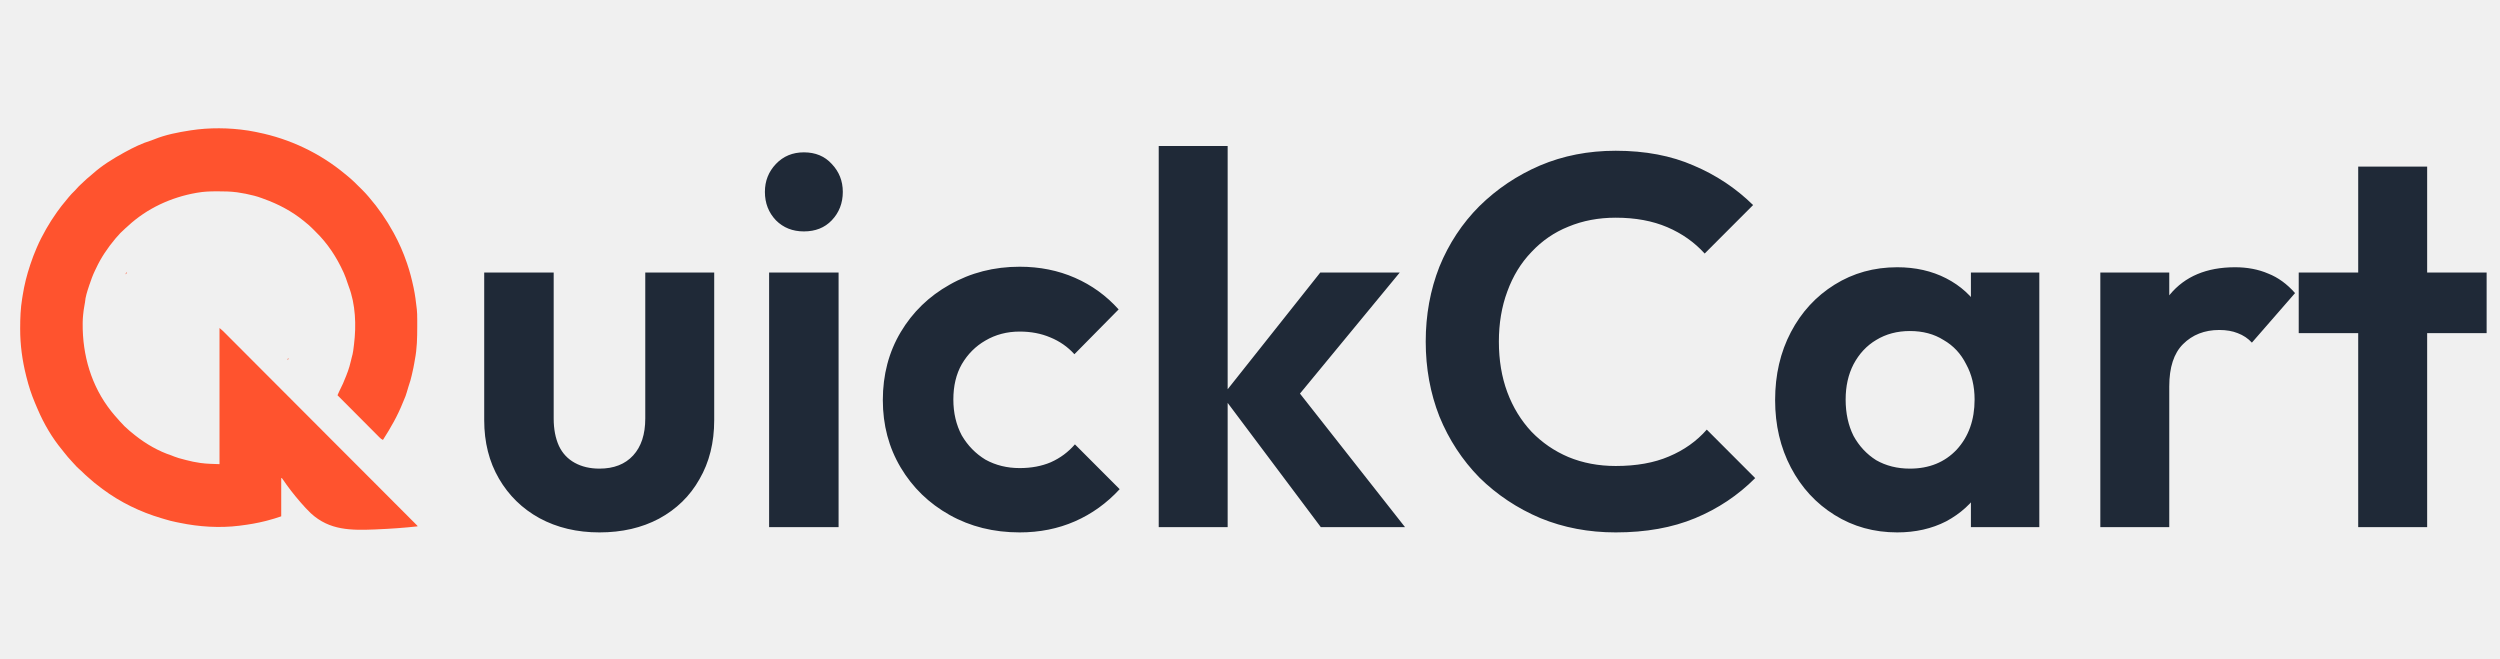
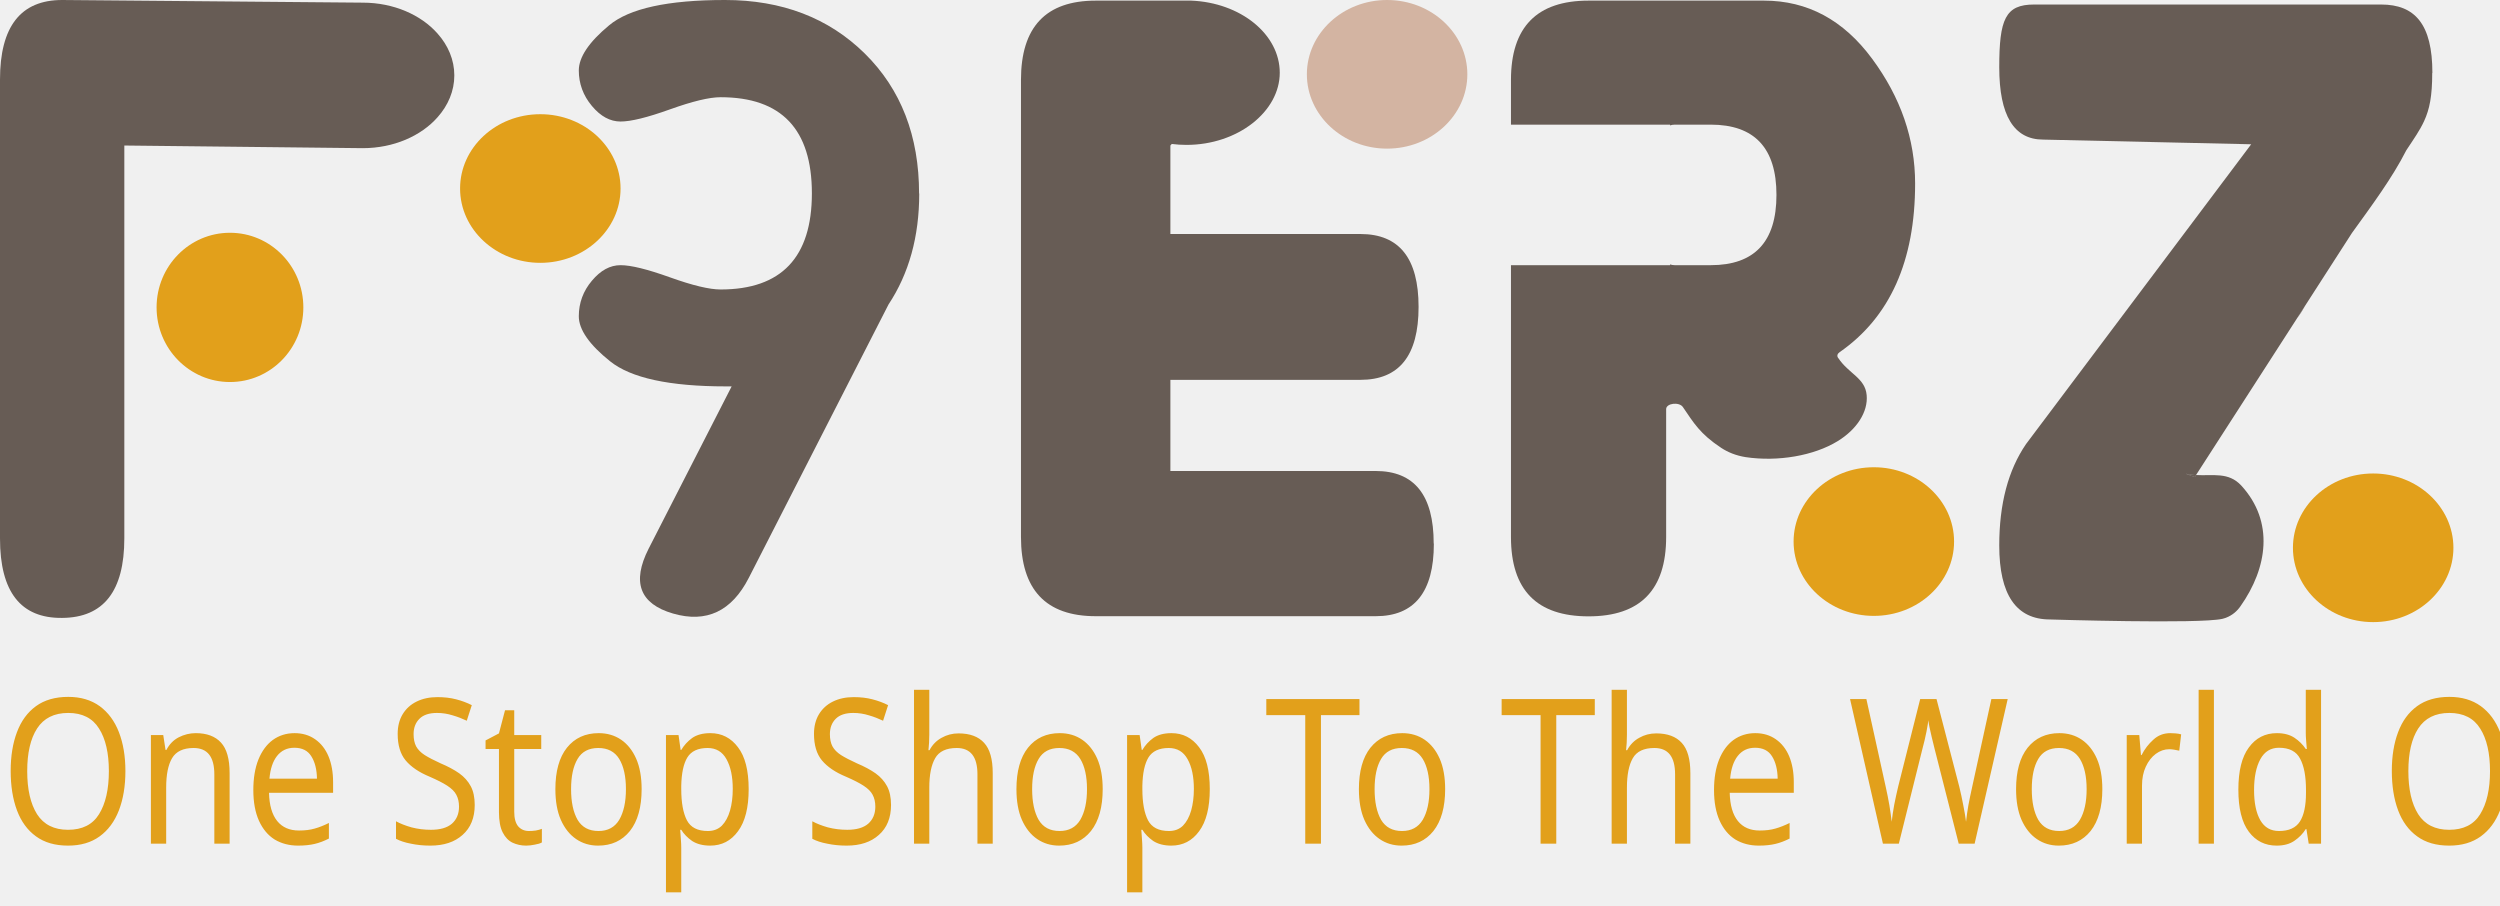
- <svg xmlns="http://www.w3.org/2000/svg" width="129" height="34" viewBox="0 0 129 34" fill="none">
-   <path d="M30.933 27.472C29.774 27.472 28.742 27.227 27.837 26.737C26.95 26.248 26.253 25.568 25.746 24.697C25.239 23.827 24.985 22.821 24.985 21.678V14.062H28.57V21.597C28.57 22.141 28.661 22.612 28.842 23.011C29.023 23.392 29.294 23.682 29.656 23.881C30.019 24.081 30.444 24.181 30.933 24.181C31.675 24.181 32.255 23.954 32.671 23.501C33.087 23.047 33.296 22.413 33.296 21.597V14.062H36.853V21.678C36.853 22.839 36.6 23.854 36.093 24.725C35.604 25.595 34.907 26.275 34.002 26.765C33.115 27.236 32.092 27.472 30.933 27.472ZM39.686 27.2V14.062H43.271V27.2H39.686ZM41.479 11.941C40.9 11.941 40.42 11.75 40.039 11.369C39.659 10.97 39.469 10.481 39.469 9.901C39.469 9.338 39.659 8.858 40.039 8.459C40.42 8.06 40.9 7.861 41.479 7.861C42.076 7.861 42.556 8.06 42.918 8.459C43.298 8.858 43.489 9.338 43.489 9.901C43.489 10.481 43.298 10.97 42.918 11.369C42.556 11.75 42.076 11.941 41.479 11.941ZM52.615 27.472C51.275 27.472 50.071 27.173 49.003 26.574C47.935 25.976 47.093 25.16 46.477 24.126C45.862 23.093 45.554 21.932 45.554 20.645C45.554 19.339 45.862 18.169 46.477 17.136C47.093 16.102 47.935 15.286 49.003 14.688C50.089 14.071 51.293 13.763 52.615 13.763C53.647 13.763 54.597 13.953 55.466 14.334C56.336 14.715 57.087 15.259 57.721 15.966L55.439 18.278C55.095 17.897 54.679 17.607 54.19 17.408C53.719 17.208 53.194 17.109 52.615 17.109C51.963 17.109 51.375 17.263 50.85 17.571C50.343 17.861 49.935 18.269 49.627 18.795C49.338 19.303 49.193 19.91 49.193 20.617C49.193 21.306 49.338 21.923 49.627 22.467C49.935 22.993 50.343 23.41 50.85 23.718C51.375 24.008 51.963 24.153 52.615 24.153C53.212 24.153 53.746 24.054 54.217 23.854C54.706 23.637 55.122 23.328 55.466 22.929L57.775 25.241C57.105 25.967 56.336 26.52 55.466 26.901C54.597 27.281 53.647 27.472 52.615 27.472ZM68.154 27.2L63.076 20.427L68.127 14.062H72.228L66.308 21.243L66.443 19.502L72.499 27.2H68.154ZM59.79 27.2V7.534H63.347V27.2H59.79ZM83.371 27.472C81.977 27.472 80.683 27.227 79.488 26.737C78.293 26.23 77.243 25.532 76.338 24.643C75.45 23.736 74.762 22.685 74.273 21.488C73.803 20.291 73.567 19.003 73.567 17.625C73.567 16.247 73.803 14.96 74.273 13.763C74.762 12.566 75.45 11.524 76.338 10.635C77.243 9.746 78.284 9.048 79.461 8.541C80.656 8.033 81.959 7.779 83.371 7.779C84.892 7.779 86.232 8.033 87.391 8.541C88.549 9.03 89.572 9.71 90.46 10.581L87.961 13.083C87.436 12.503 86.793 12.049 86.033 11.723C85.272 11.397 84.385 11.233 83.371 11.233C82.484 11.233 81.669 11.387 80.927 11.696C80.203 11.986 79.569 12.421 79.026 13.001C78.483 13.563 78.067 14.243 77.777 15.041C77.487 15.821 77.342 16.682 77.342 17.625C77.342 18.586 77.487 19.457 77.777 20.237C78.067 21.016 78.483 21.696 79.026 22.277C79.569 22.839 80.203 23.274 80.927 23.582C81.669 23.89 82.484 24.045 83.371 24.045C84.44 24.045 85.354 23.881 86.114 23.555C86.893 23.229 87.545 22.766 88.07 22.168L90.568 24.67C89.681 25.559 88.649 26.248 87.472 26.737C86.295 27.227 84.928 27.472 83.371 27.472ZM97.897 27.472C96.702 27.472 95.625 27.173 94.665 26.574C93.705 25.976 92.954 25.16 92.411 24.126C91.868 23.093 91.596 21.932 91.596 20.645C91.596 19.339 91.868 18.169 92.411 17.136C92.954 16.102 93.705 15.286 94.665 14.688C95.625 14.089 96.702 13.79 97.897 13.79C98.838 13.79 99.68 13.981 100.422 14.361C101.165 14.742 101.753 15.277 102.188 15.966C102.64 16.637 102.885 17.399 102.921 18.251V22.984C102.885 23.854 102.64 24.625 102.188 25.296C101.753 25.967 101.165 26.502 100.422 26.901C99.68 27.281 98.838 27.472 97.897 27.472ZM98.549 24.181C99.544 24.181 100.35 23.854 100.966 23.201C101.581 22.53 101.889 21.669 101.889 20.617C101.889 19.928 101.744 19.321 101.454 18.795C101.183 18.251 100.794 17.834 100.287 17.544C99.798 17.235 99.219 17.081 98.549 17.081C97.897 17.081 97.317 17.235 96.81 17.544C96.322 17.834 95.932 18.251 95.643 18.795C95.371 19.321 95.235 19.928 95.235 20.617C95.235 21.325 95.371 21.95 95.643 22.494C95.932 23.02 96.322 23.437 96.81 23.745C97.317 24.035 97.897 24.181 98.549 24.181ZM101.699 27.2V23.664L102.269 20.454L101.699 17.299V14.062H105.229V27.2H101.699ZM108.377 27.2V14.062H111.934V27.2H108.377ZM111.934 19.937L110.549 19.013C110.712 17.399 111.183 16.129 111.962 15.205C112.74 14.262 113.863 13.79 115.329 13.79C115.963 13.79 116.533 13.899 117.04 14.117C117.547 14.316 118.009 14.652 118.425 15.123L116.198 17.68C115.999 17.462 115.755 17.299 115.465 17.19C115.194 17.081 114.877 17.027 114.515 17.027C113.754 17.027 113.129 17.272 112.641 17.761C112.17 18.233 111.934 18.958 111.934 19.937ZM121.683 27.2V8.595H125.241V27.2H121.683ZM118.614 17.19V14.062H128.31V17.19H118.614Z" fill="#1F2937" />
-   <mask id="mask0_3277_1003" style="mask-type:luminance" maskUnits="userSpaceOnUse" x="0" y="5" width="23" height="24">
-     <path d="M22.632 5.667H0V28.334H22.632V5.667Z" fill="white" />
-   </mask>
-   <g mask="url(#mask0_3277_1003)">
-     <path d="M12.769 6.732C12.791 6.735 12.814 6.739 12.837 6.742C12.953 6.76 13.067 6.781 13.181 6.805C13.225 6.815 13.269 6.824 13.313 6.833C14.947 7.163 16.503 7.897 17.787 8.964C17.819 8.991 17.852 9.018 17.886 9.044C18.155 9.259 18.399 9.504 18.643 9.748C18.662 9.766 18.68 9.785 18.7 9.805C18.807 9.912 18.909 10.021 19.007 10.137C19.022 10.154 19.022 10.154 19.037 10.172C19.521 10.733 19.942 11.339 20.297 11.99C20.309 12.011 20.32 12.031 20.332 12.053C20.591 12.53 20.811 13.027 20.986 13.542C20.993 13.563 21.001 13.585 21.009 13.607C21.142 13.996 21.244 14.389 21.33 14.791C21.334 14.812 21.339 14.832 21.343 14.853C21.418 15.202 21.462 15.557 21.502 15.912C21.504 15.927 21.506 15.943 21.508 15.959C21.526 16.117 21.527 16.274 21.528 16.434C21.528 16.463 21.528 16.493 21.529 16.523C21.529 16.617 21.529 16.712 21.529 16.806C21.529 16.822 21.529 16.838 21.529 16.855C21.53 17.424 21.519 17.984 21.41 18.545C21.397 18.615 21.385 18.684 21.374 18.754C21.349 18.909 21.314 19.061 21.28 19.213C21.268 19.263 21.257 19.312 21.246 19.362C21.205 19.545 21.156 19.721 21.093 19.898C21.079 19.945 21.064 19.991 21.05 20.037C21.043 20.06 21.036 20.084 21.029 20.108C21.014 20.155 21 20.204 20.986 20.252C20.95 20.373 20.912 20.489 20.858 20.603C20.836 20.652 20.816 20.701 20.796 20.751C20.523 21.442 20.16 22.077 19.76 22.7C19.684 22.667 19.636 22.624 19.578 22.566C19.558 22.547 19.539 22.527 19.52 22.508C19.499 22.487 19.478 22.465 19.457 22.444C19.434 22.422 19.412 22.399 19.39 22.377C19.329 22.317 19.269 22.256 19.209 22.195C19.146 22.132 19.083 22.069 19.02 22.006C18.9 21.886 18.781 21.766 18.662 21.646C18.526 21.509 18.39 21.373 18.254 21.236C17.974 20.956 17.695 20.675 17.415 20.394C17.443 20.323 17.473 20.255 17.508 20.187C17.643 19.924 17.763 19.659 17.867 19.381C17.872 19.367 17.877 19.353 17.883 19.339C17.893 19.311 17.904 19.283 17.914 19.255C17.927 19.222 17.939 19.189 17.952 19.156C18.012 18.996 18.055 18.833 18.095 18.666C18.102 18.64 18.108 18.614 18.115 18.587C18.127 18.536 18.14 18.485 18.152 18.434C18.164 18.384 18.177 18.334 18.191 18.285C18.222 18.16 18.234 18.032 18.25 17.905C18.255 17.86 18.261 17.815 18.267 17.77C18.388 16.792 18.35 15.698 17.991 14.769C17.968 14.709 17.948 14.648 17.928 14.587C17.872 14.414 17.813 14.246 17.738 14.08C17.73 14.064 17.723 14.048 17.716 14.032C17.369 13.269 16.899 12.554 16.297 11.968C16.244 11.916 16.192 11.863 16.14 11.81C16.013 11.68 15.88 11.564 15.737 11.451C15.715 11.433 15.694 11.416 15.671 11.397C15.06 10.899 14.363 10.532 13.624 10.266C13.584 10.252 13.544 10.237 13.504 10.222C13.382 10.176 13.26 10.137 13.134 10.104C13.117 10.1 13.1 10.095 13.082 10.091C12.812 10.022 12.543 9.966 12.267 9.928C12.249 9.925 12.23 9.923 12.211 9.92C11.89 9.878 11.569 9.873 11.245 9.873C11.223 9.873 11.2 9.873 11.177 9.873C10.843 9.873 10.517 9.883 10.187 9.943C10.169 9.946 10.151 9.949 10.132 9.952C8.828 10.18 7.579 10.755 6.604 11.661C6.56 11.703 6.514 11.743 6.467 11.783C6.289 11.938 6.122 12.11 5.971 12.292C5.961 12.303 5.952 12.315 5.942 12.327C5.555 12.79 5.212 13.295 4.958 13.844C4.938 13.888 4.916 13.932 4.894 13.976C4.78 14.213 4.693 14.459 4.609 14.709C4.604 14.726 4.598 14.742 4.593 14.758C4.5 15.034 4.407 15.319 4.384 15.61C4.379 15.658 4.369 15.704 4.359 15.752C4.327 15.904 4.31 16.059 4.293 16.214C4.291 16.23 4.29 16.246 4.288 16.262C4.275 16.386 4.268 16.508 4.267 16.632C4.266 16.651 4.266 16.669 4.266 16.689C4.251 18.324 4.709 19.918 5.734 21.213C5.752 21.235 5.769 21.257 5.787 21.279C5.88 21.395 5.977 21.506 6.076 21.615C6.116 21.66 6.155 21.705 6.194 21.75C6.343 21.921 6.507 22.08 6.681 22.226C6.699 22.241 6.716 22.255 6.734 22.27C6.795 22.321 6.856 22.37 6.918 22.42C6.938 22.436 6.959 22.453 6.98 22.47C7.535 22.91 8.18 23.282 8.853 23.503C8.9 23.52 8.945 23.539 8.99 23.558C9.141 23.62 9.298 23.659 9.456 23.7C9.509 23.714 9.562 23.728 9.615 23.742C9.847 23.804 10.079 23.851 10.316 23.885C10.331 23.887 10.345 23.889 10.36 23.891C10.682 23.937 11 23.938 11.327 23.95C11.327 21.631 11.327 19.313 11.327 16.925C11.497 17.07 11.497 17.07 11.561 17.135C11.576 17.149 11.591 17.164 11.606 17.179C11.63 17.203 11.63 17.203 11.654 17.227C11.671 17.244 11.688 17.262 11.706 17.279C11.763 17.337 11.821 17.395 11.878 17.452C11.92 17.494 11.962 17.536 12.003 17.577C12.094 17.668 12.184 17.759 12.275 17.849C12.409 17.984 12.544 18.119 12.679 18.254C12.919 18.495 13.16 18.736 13.4 18.977C13.611 19.187 13.821 19.398 14.031 19.609C14.052 19.63 14.052 19.63 14.073 19.651C14.13 19.708 14.187 19.764 14.243 19.821C14.774 20.353 15.305 20.885 15.836 21.417C16.308 21.89 16.78 22.363 17.252 22.836C17.783 23.367 18.313 23.898 18.843 24.429C18.899 24.485 18.956 24.542 19.012 24.599C19.026 24.613 19.04 24.627 19.055 24.641C19.265 24.852 19.475 25.062 19.686 25.273C19.924 25.512 20.163 25.752 20.402 25.991C20.536 26.125 20.67 26.259 20.804 26.393C20.893 26.483 20.982 26.572 21.072 26.662C21.122 26.713 21.173 26.764 21.224 26.815C21.279 26.869 21.334 26.924 21.389 26.979C21.404 26.995 21.421 27.011 21.437 27.028C21.452 27.042 21.466 27.057 21.481 27.072C21.5 27.09 21.5 27.09 21.519 27.11C21.545 27.139 21.545 27.139 21.545 27.16C20.845 27.237 20.145 27.287 19.441 27.315C19.415 27.316 19.39 27.317 19.363 27.319C18.113 27.369 17.003 27.372 16.042 26.487C15.854 26.309 15.681 26.119 15.511 25.923C15.492 25.901 15.492 25.901 15.473 25.878C15.154 25.51 14.858 25.127 14.585 24.724C14.557 24.68 14.557 24.68 14.511 24.661C14.511 25.315 14.511 25.969 14.511 26.643C14.271 26.724 14.036 26.8 13.792 26.861C13.763 26.869 13.734 26.876 13.705 26.884C13.281 26.991 12.858 27.064 12.424 27.117C12.398 27.121 12.372 27.124 12.345 27.128C11.34 27.253 10.271 27.185 9.281 26.979C9.223 26.967 9.164 26.956 9.106 26.944C8.899 26.904 8.699 26.852 8.498 26.789C8.438 26.77 8.379 26.753 8.319 26.736C7.247 26.42 6.201 25.914 5.304 25.243C5.276 25.221 5.247 25.2 5.218 25.179C4.983 25.005 4.757 24.823 4.542 24.625C4.494 24.581 4.446 24.539 4.397 24.496C4.323 24.432 4.254 24.364 4.186 24.294C4.144 24.253 4.102 24.216 4.058 24.179C3.975 24.107 3.904 24.029 3.832 23.947C3.792 23.902 3.752 23.858 3.711 23.815C3.572 23.668 3.442 23.518 3.319 23.358C3.281 23.307 3.241 23.258 3.201 23.209C2.691 22.595 2.262 21.862 1.949 21.127C1.94 21.106 1.93 21.084 1.921 21.063C1.891 20.991 1.86 20.92 1.83 20.848C1.82 20.824 1.81 20.8 1.799 20.775C1.618 20.346 1.48 19.919 1.368 19.468C1.362 19.446 1.357 19.424 1.351 19.402C1.15 18.603 1.04 17.803 1.041 16.979C1.041 16.959 1.041 16.938 1.041 16.918C1.042 16.412 1.06 15.908 1.143 15.408C1.154 15.346 1.163 15.284 1.173 15.223C1.257 14.693 1.386 14.184 1.556 13.676C1.562 13.659 1.567 13.643 1.573 13.625C1.666 13.348 1.766 13.076 1.884 12.809C1.892 12.79 1.9 12.771 1.909 12.751C2.041 12.444 2.192 12.151 2.357 11.861C2.369 11.841 2.38 11.821 2.391 11.8C2.553 11.517 2.727 11.243 2.917 10.977C2.935 10.951 2.935 10.951 2.954 10.924C3.096 10.727 3.241 10.534 3.401 10.35C3.451 10.292 3.498 10.232 3.546 10.172C3.641 10.054 3.746 9.949 3.854 9.844C3.931 9.768 4.002 9.691 4.071 9.609C4.106 9.57 4.143 9.536 4.183 9.502C4.243 9.451 4.299 9.399 4.354 9.342C4.438 9.257 4.529 9.182 4.622 9.107C4.674 9.064 4.725 9.02 4.775 8.975C5.259 8.54 5.833 8.186 6.401 7.874C6.422 7.863 6.443 7.852 6.464 7.84C6.888 7.609 7.33 7.391 7.794 7.251C7.853 7.231 7.909 7.21 7.966 7.186C8.547 6.95 9.182 6.828 9.8 6.732C9.823 6.729 9.823 6.729 9.845 6.725C10.797 6.578 11.817 6.588 12.769 6.732Z" fill="#FF532E" />
-     <path d="M14.864 18.476C14.872 18.491 14.88 18.507 14.888 18.523C14.869 18.542 14.849 18.562 14.829 18.582C14.841 18.547 14.852 18.512 14.864 18.476Z" fill="#FF532E" />
-     <path d="M6.531 14.038C6.542 14.074 6.542 14.074 6.528 14.104C6.507 14.133 6.507 14.133 6.472 14.156C6.487 14.114 6.507 14.076 6.531 14.038Z" fill="#FF532E" />
+ <svg xmlns="http://www.w3.org/2000/svg" id="Layer_2" data-name="Layer 2" viewBox="0 0 160.46 58.14">
+   <defs>
+     <style>
+       .cls-1, .cls-2 {
+         fill: #e2a01b;
+       }
+ 
+       .cls-3 {
+         fill: #675c55;
+       }
+ 
+       .cls-4 {
+         fill: #d3b4a2;
+       }
+ 
+       .cls-2 {
+         font-family: MonotypeCorsiva, 'Monotype Corsiva';
+         font-size: 13px;
+       }
+     </style>
+   </defs>
+   <g id="Layer_1-2" data-name="Layer 1">
+     <g>
+       <g>
+         <path class="cls-1" d="M14.76,14.94c-2.6,0-4.71,2.14-4.71,4.79s2.11,4.79,4.71,4.79,4.71-2.14,4.71-4.79-2.11-4.79-4.71-4.79Z" />
+         <path class="cls-3" d="M29.16,4.84c0,1-.4,1.93-1.08,2.69-1.06,1.2-2.82,1.98-4.8,1.98l-15.3-.17v25.21c0,3.39-1.33,5.09-3.99,5.11C1.33,39.69,0,37.99,0,34.56V5.11C0,1.7,1.33,0,3.99,0l19.29.17c1.98,0,3.74.78,4.8,1.98.68.76,1.08,1.69,1.08,2.69Z" />
+       </g>
+       <g>
+         <g>
+           <g>
+             <path class="cls-3" d="M140.29,30.41l.57.2.08-.12c-.21-.01-.43-.03-.65-.08ZM147.44,20.42c.22-.29.39-.57.52-.81l-.52.81Z" />
+             <path class="cls-3" d="M156.11,4.68c0,1.49-.17,2.33-.52,3.09-.27.59-.65,1.13-1.14,1.87-.91,1.79-2.22,3.55-3.49,5.31l-3,4.66-.52.81-6.49,10.07c-.21,0-.43-.03-.65-.08l.57.2.08-.12c1.1.06,2.08-.21,2.9.67,2.14,2.33,1.68,5.3-.04,7.74-.21.31-.52.59-.94.75-.07.02-.14.05-.23.07-1.49.34-11.06.04-11.06.04-2.17,0-3.26-1.58-3.26-4.75,0-2.66.57-4.83,1.72-6.51l14.45-19.24-13.35-.3c-1.88,0-2.82-1.55-2.82-4.64s.39-4.03,2.24-4.03h22.27c2.17,0,3.29,1.26,3.29,4.39Z" />
+             <path class="cls-3" d="M140.95,30.49l-.08.12-.57-.2c.22.05.44.07.65.08Z" />
+           </g>
+           <path class="cls-1" d="M152.32,30.39c-2.85,0-5.15,2.14-5.15,4.77s2.31,4.77,5.15,4.77,5.15-2.14,5.15-4.77-2.31-4.77-5.15-4.77Z" />
+         </g>
+         <g>
+           <path class="cls-3" d="M117.97,22.96c-.08-.12-.04-.26.11-.36,3.22-2.24,4.84-5.84,4.84-10.82,0-2.85-.92-5.52-2.76-8.01-1.84-2.49-4.15-3.73-6.94-3.73h-11.26c-3.32,0-4.98,1.7-4.98,5.09v2.87h10.21v.05c.09-.03.19-.05.3-.05h2.31c2.81,0,4.22,1.5,4.22,4.51s-1.41,4.51-4.22,4.51h-2.31c-.11,0-.21-.02-.3-.05v.05h-10.21v17.45c0,3.4,1.66,5.09,4.98,5.09s4.98-1.7,4.98-5.09v-8.21c0-.38.83-.48,1.07-.14.7,1.02,1.09,1.72,2.47,2.63.43.28.94.49,1.56.59,2.07.31,4.38-.09,5.9-1.02,1.23-.75,1.97-1.88,1.87-2.96-.1-1.11-1.15-1.36-1.83-2.39Z" />
+           <path class="cls-1" d="M120.27,29.99c-2.85,0-5.15,2.14-5.15,4.77s2.31,4.77,5.15,4.77,5.15-2.14,5.15-4.77-2.31-4.77-5.15-4.77Z" />
+         </g>
+         <g>
+           <path class="cls-1" d="M34.68,7.33c-2.85,0-5.15,2.14-5.15,4.77s2.31,4.77,5.15,4.77,5.15-2.14,5.15-4.77-2.31-4.77-5.15-4.77Z" />
+           <path class="cls-3" d="M59,12.42c0,2.77-.66,5.14-1.97,7.12h0s-8.97,17.55-8.97,17.55c-1.1,2.15-2.72,2.91-4.86,2.29-2.14-.62-2.66-2.01-1.57-4.16l5.33-10.42c-.13,0-.25,0-.38,0-3.61,0-6.09-.54-7.42-1.61-1.34-1.07-2.01-2.04-2.01-2.89s.28-1.62.84-2.28c.56-.67,1.17-1,1.84-1s1.72.26,3.17.78c1.45.52,2.53.78,3.25.78,3.9,0,5.86-2.06,5.86-6.17s-1.95-6.17-5.86-6.17c-.72,0-1.8.26-3.25.78-1.45.52-2.5.78-3.17.78s-1.28-.33-1.84-1c-.56-.67-.84-1.43-.84-2.28s.65-1.82,1.94-2.89C40.39.54,42.87,0,46.53,0s6.66,1.15,8.98,3.44c2.32,2.29,3.48,5.29,3.48,8.98Z" />
+         </g>
+         <g>
+           <path class="cls-4" d="M89.03,0c-2.84,0-5.15,2.14-5.15,4.77s2.31,4.77,5.15,4.77,5.15-2.14,5.15-4.77-2.31-4.77-5.15-4.77Z" />
+           <path class="cls-3" d="M92.03,34.9c0,3.1-1.25,4.65-3.73,4.65h-17.97c-3.2,0-4.8-1.7-4.8-5.09V5.13c0-3.4,1.6-5.09,4.8-5.09h3.8c.54,0,1.09,0,1.63,0,.08,0,.16,0,.24,0h.01c.06,0,.12,0,.17,0,.09,0,.19,0,.28,0h0c3.16.13,5.68,2.15,5.68,4.63s-2.68,4.63-5.99,4.63c-.32,0-.63-.02-.94-.06-.05.06-.09.1-.09.1v5.68h12.2c2.49,0,3.73,1.56,3.73,4.68s-1.24,4.68-3.73,4.68h-12.2v5.85h13.17c2.49,0,3.73,1.55,3.73,4.65Z" />
+         </g>
+       </g>
+     </g>
+     <text class="cls-2" transform="translate(0 54.15) scale(.86 1)">
+       <tspan x="0" y="0">One Stop Shop To The World Of Luxury</tspan>
+     </text>
  </g>
</svg>
